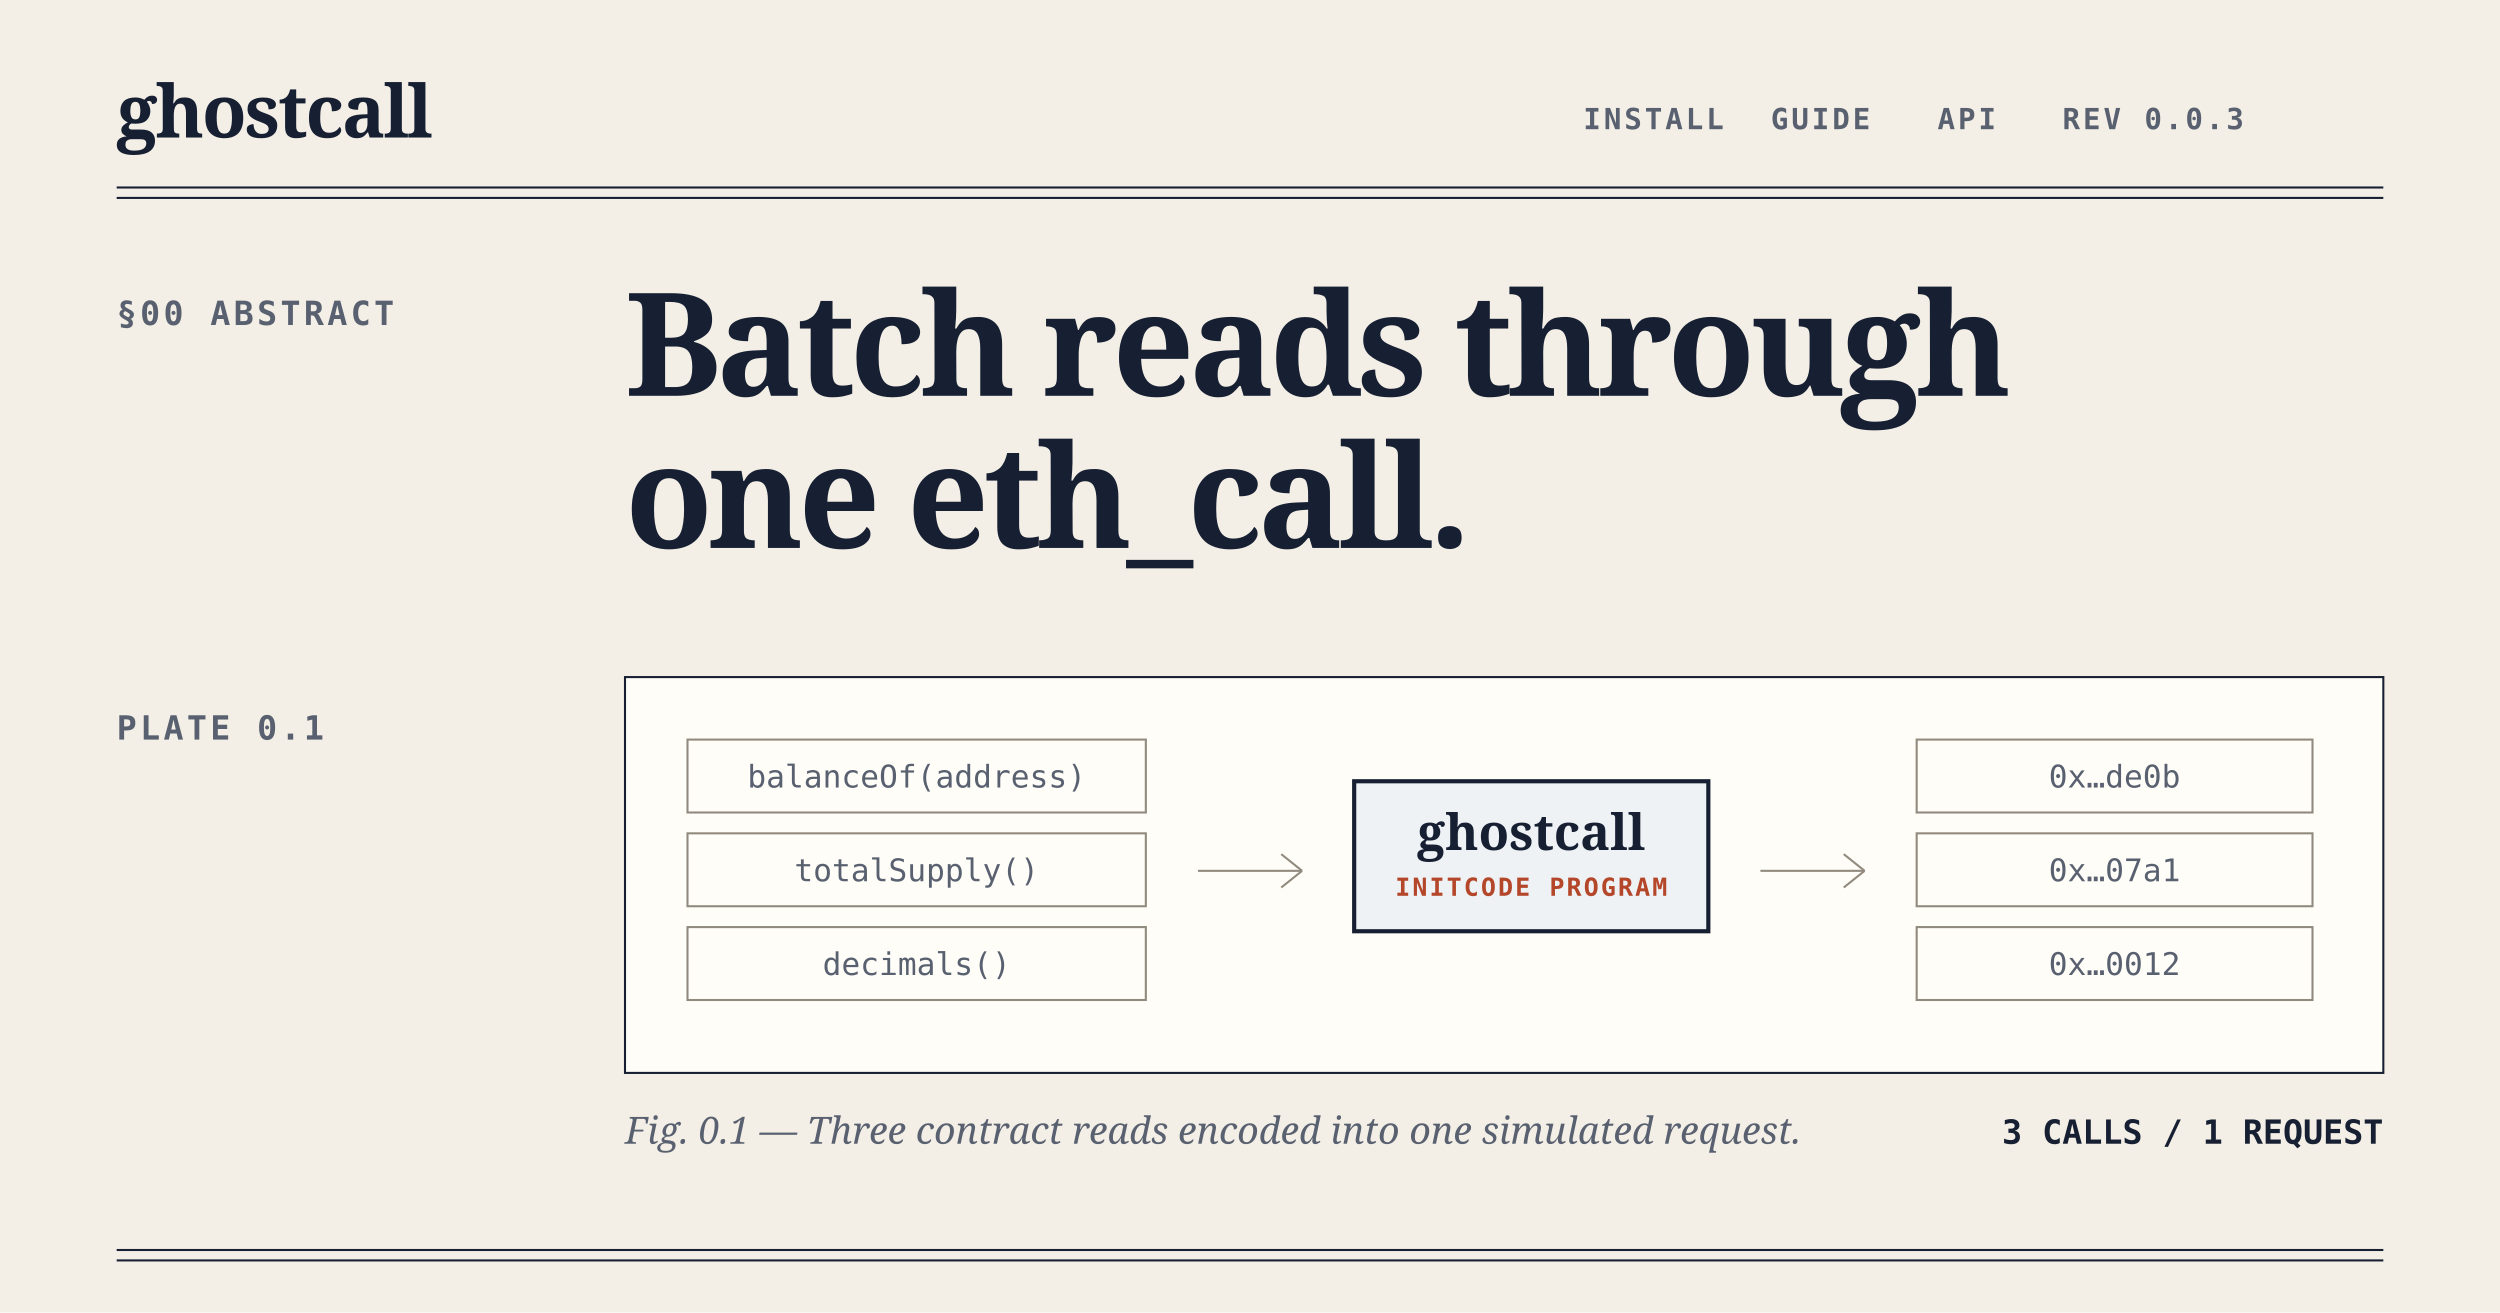
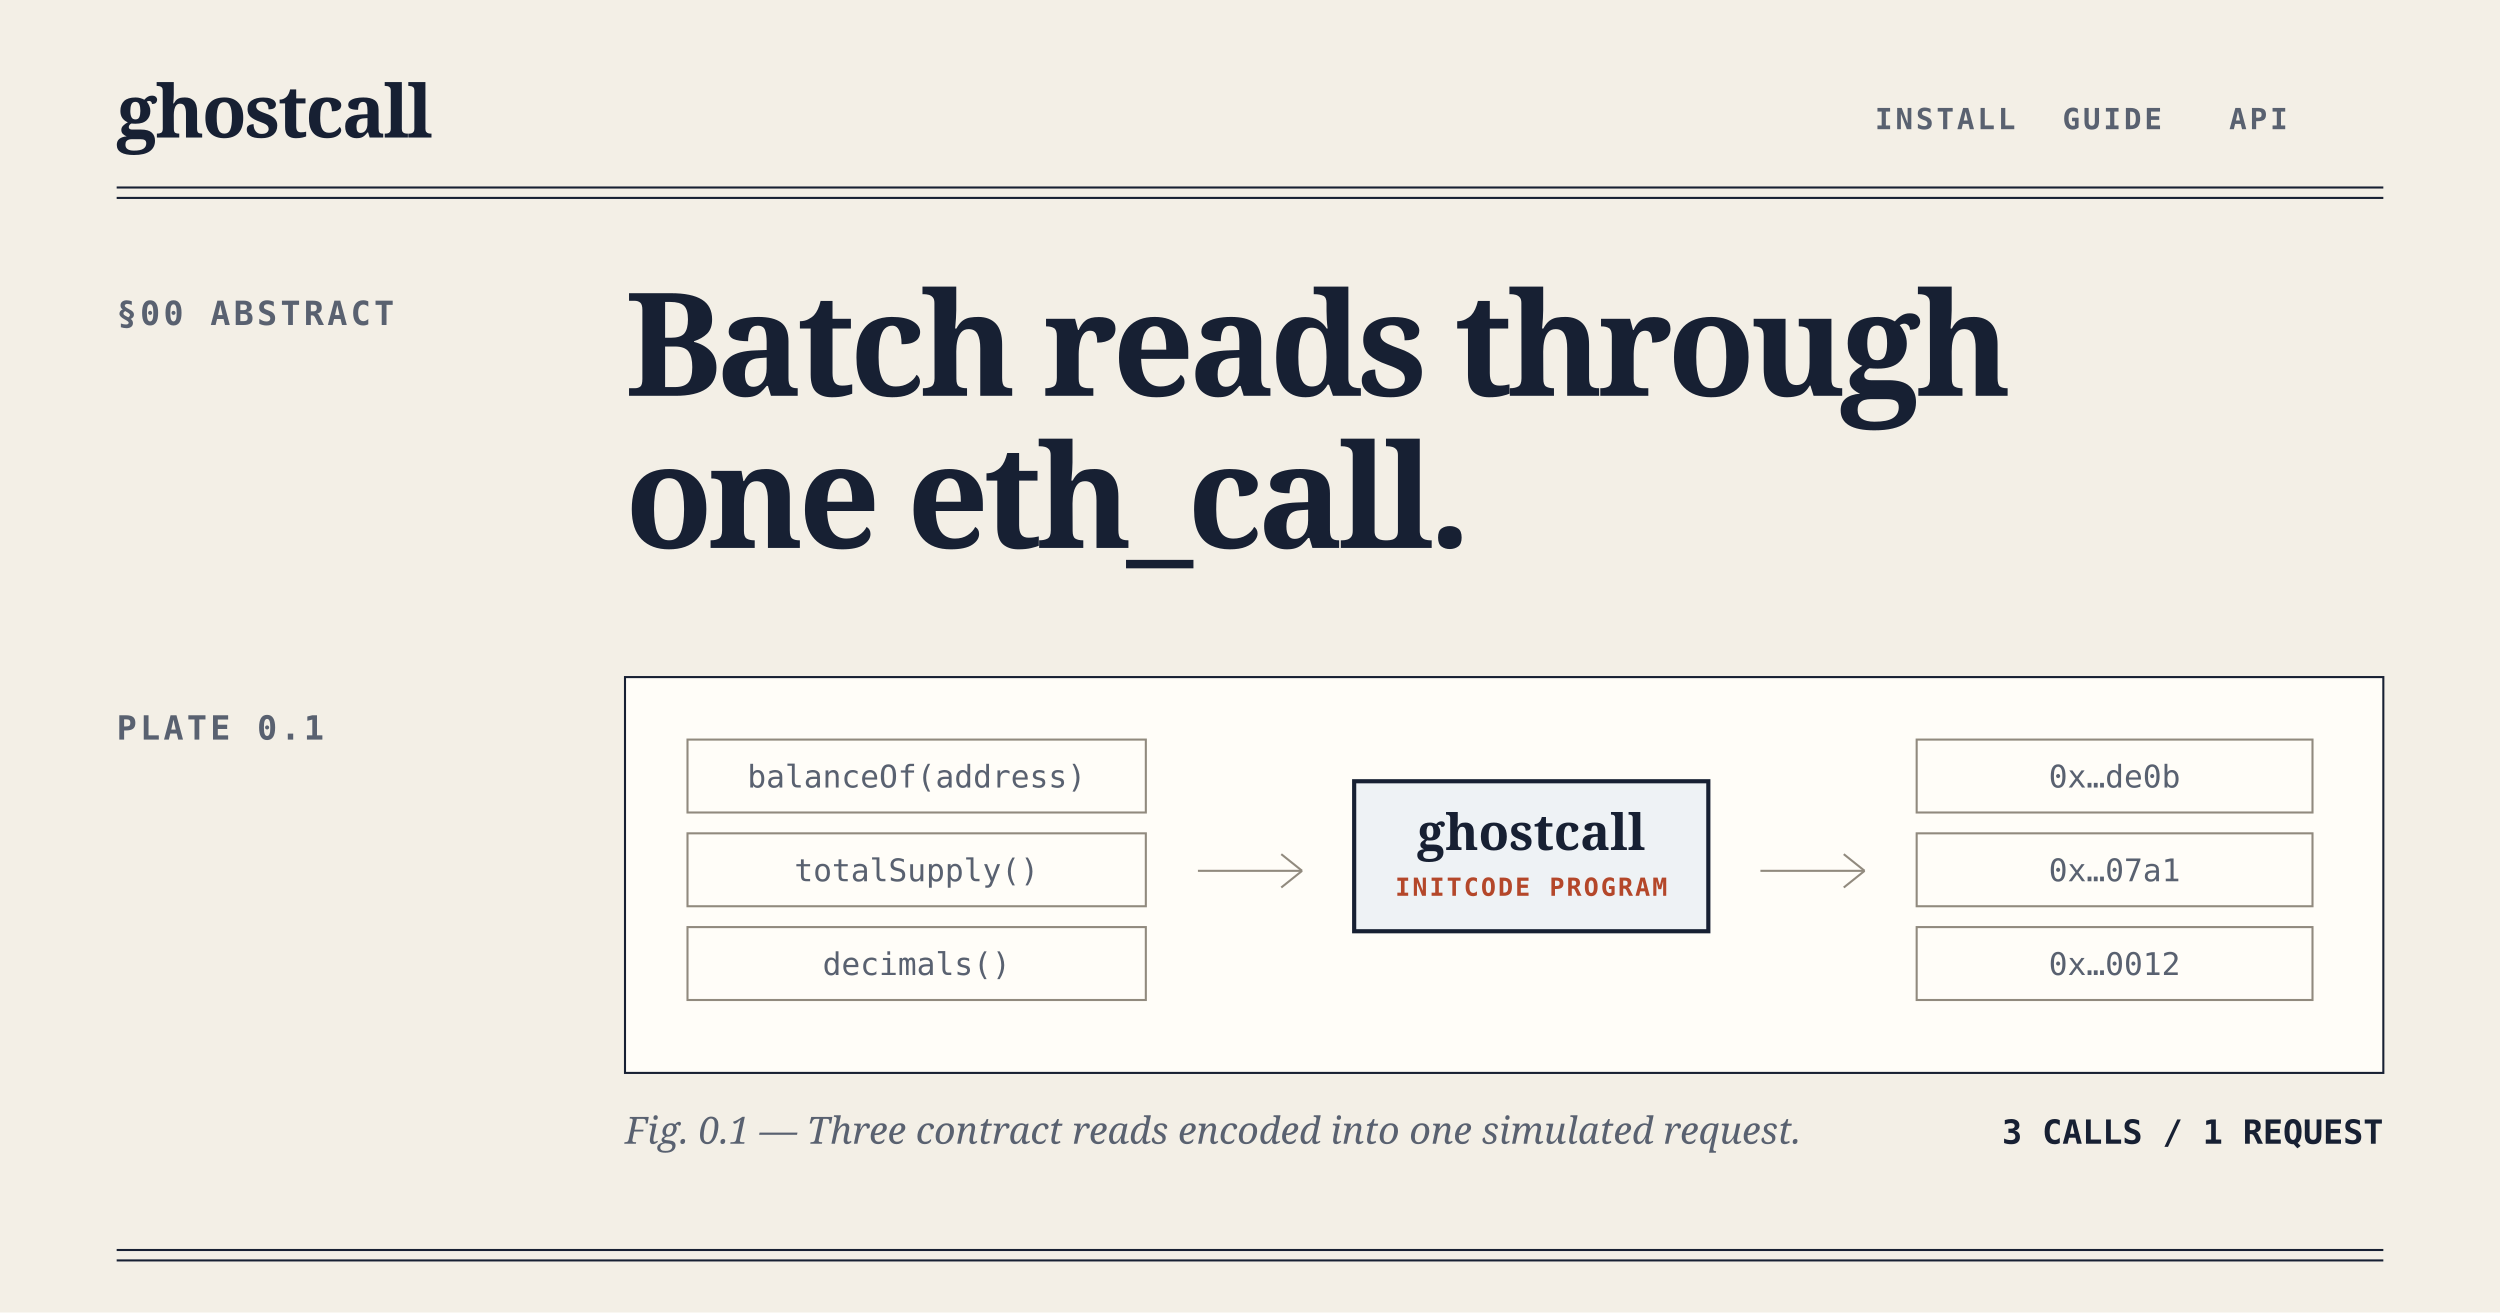
<svg xmlns="http://www.w3.org/2000/svg" width="1200" height="630" viewBox="0 0 1200 630">
  <rect width="1200" height="630" fill="#f3efe6" />
  <text x="56" y="66" fill="#172033" font-family="Georgia, serif" font-size="35" font-weight="700" letter-spacing="-1">
		ghostcall
	</text>
  <g fill="#596170" font-family="Menlo, Consolas, monospace" font-size="14" font-weight="600" letter-spacing="1.4">
-     <text x="760" y="62">INSTALL</text>
-     <text x="850" y="62">GUIDE</text>
-     <text x="930" y="62">API</text>
-     <text x="990" y="62">REV 0.0.3</text>
+     <text x="900" y="62">INSTALL</text>
+     <text x="990" y="62">GUIDE</text>
+     <text x="1070" y="62">API</text>
  </g>
  <path d="M56 90H1144" stroke="#172033" />
  <path d="M56 95H1144" stroke="#172033" />
  <g fill="#596170" font-family="Menlo, Consolas, monospace" font-size="16" font-weight="600" letter-spacing="1.6">
    <text x="56" y="156">§00 ABSTRACT</text>
  </g>
  <text x="300" y="190" fill="#172033" font-family="Georgia, serif" font-size="69" font-weight="600" letter-spacing="-2.6">
		Batch reads through
	</text>
  <text x="300" y="263" fill="#172033" font-family="Georgia, serif" font-size="69" font-weight="600" letter-spacing="-2.6">
		one eth_call.
	</text>
  <g fill="#596170" font-family="Menlo, Consolas, monospace" font-size="16" font-weight="600" letter-spacing="1.6">
    <text x="56" y="355">PLATE 0.1</text>
  </g>
  <rect x="300" y="325" width="844" height="190" fill="#fffdf8" stroke="#172033" />
  <g fill="none" stroke="#918a7e" font-family="Menlo, Consolas, monospace" font-size="15" font-weight="500">
    <rect x="330" y="355" width="220" height="35" />
    <rect x="330" y="400" width="220" height="35" />
    <rect x="330" y="445" width="220" height="35" />
  </g>
  <g fill="#596170" font-family="Menlo, Consolas, monospace" font-size="15" font-weight="500" text-anchor="middle">
    <text x="440" y="378">balanceOf(address)</text>
    <text x="440" y="423">totalSupply()</text>
    <text x="440" y="468">decimals()</text>
  </g>
  <path d="M575 418H625" stroke="#918a7e" />
  <path d="m625 418-10-8m10 8-10 8" fill="none" stroke="#918a7e" />
  <rect x="650" y="375" width="170" height="72" fill="#eef2f5" stroke="#172033" stroke-width="2" />
  <text x="735" y="408" fill="#172033" font-family="Georgia, serif" font-size="24" font-weight="600" text-anchor="middle">
		ghostcall
	</text>
  <text x="735" y="430" fill="#b4472a" font-family="Menlo, Consolas, monospace" font-size="12" font-weight="600" letter-spacing="1" text-anchor="middle">
		INITCODE PROGRAM
	</text>
  <path d="M845 418H895" stroke="#918a7e" />
  <path d="m895 418-10-8m10 8-10 8" fill="none" stroke="#918a7e" />
  <g fill="none" stroke="#918a7e">
    <rect x="920" y="355" width="190" height="35" />
    <rect x="920" y="400" width="190" height="35" />
    <rect x="920" y="445" width="190" height="35" />
  </g>
  <g fill="#596170" font-family="Menlo, Consolas, monospace" font-size="15" font-weight="500" text-anchor="middle">
    <text x="1015" y="378">0x…de0b</text>
    <text x="1015" y="423">0x…07a1</text>
    <text x="1015" y="468">0x…0012</text>
  </g>
  <text x="300" y="549" fill="#596170" font-family="Georgia, serif" font-size="18" font-style="italic">
		Fig. 0.1 — Three contract reads encoded into one simulated request.
	</text>
  <text x="1144" y="549" fill="#172033" font-family="Menlo, Consolas, monospace" font-size="16" font-weight="600" text-anchor="end">
		3 CALLS / 1 REQUEST
	</text>
  <path d="M56 600H1144" stroke="#172033" />
  <path d="M56 605H1144" stroke="#172033" />
</svg>
